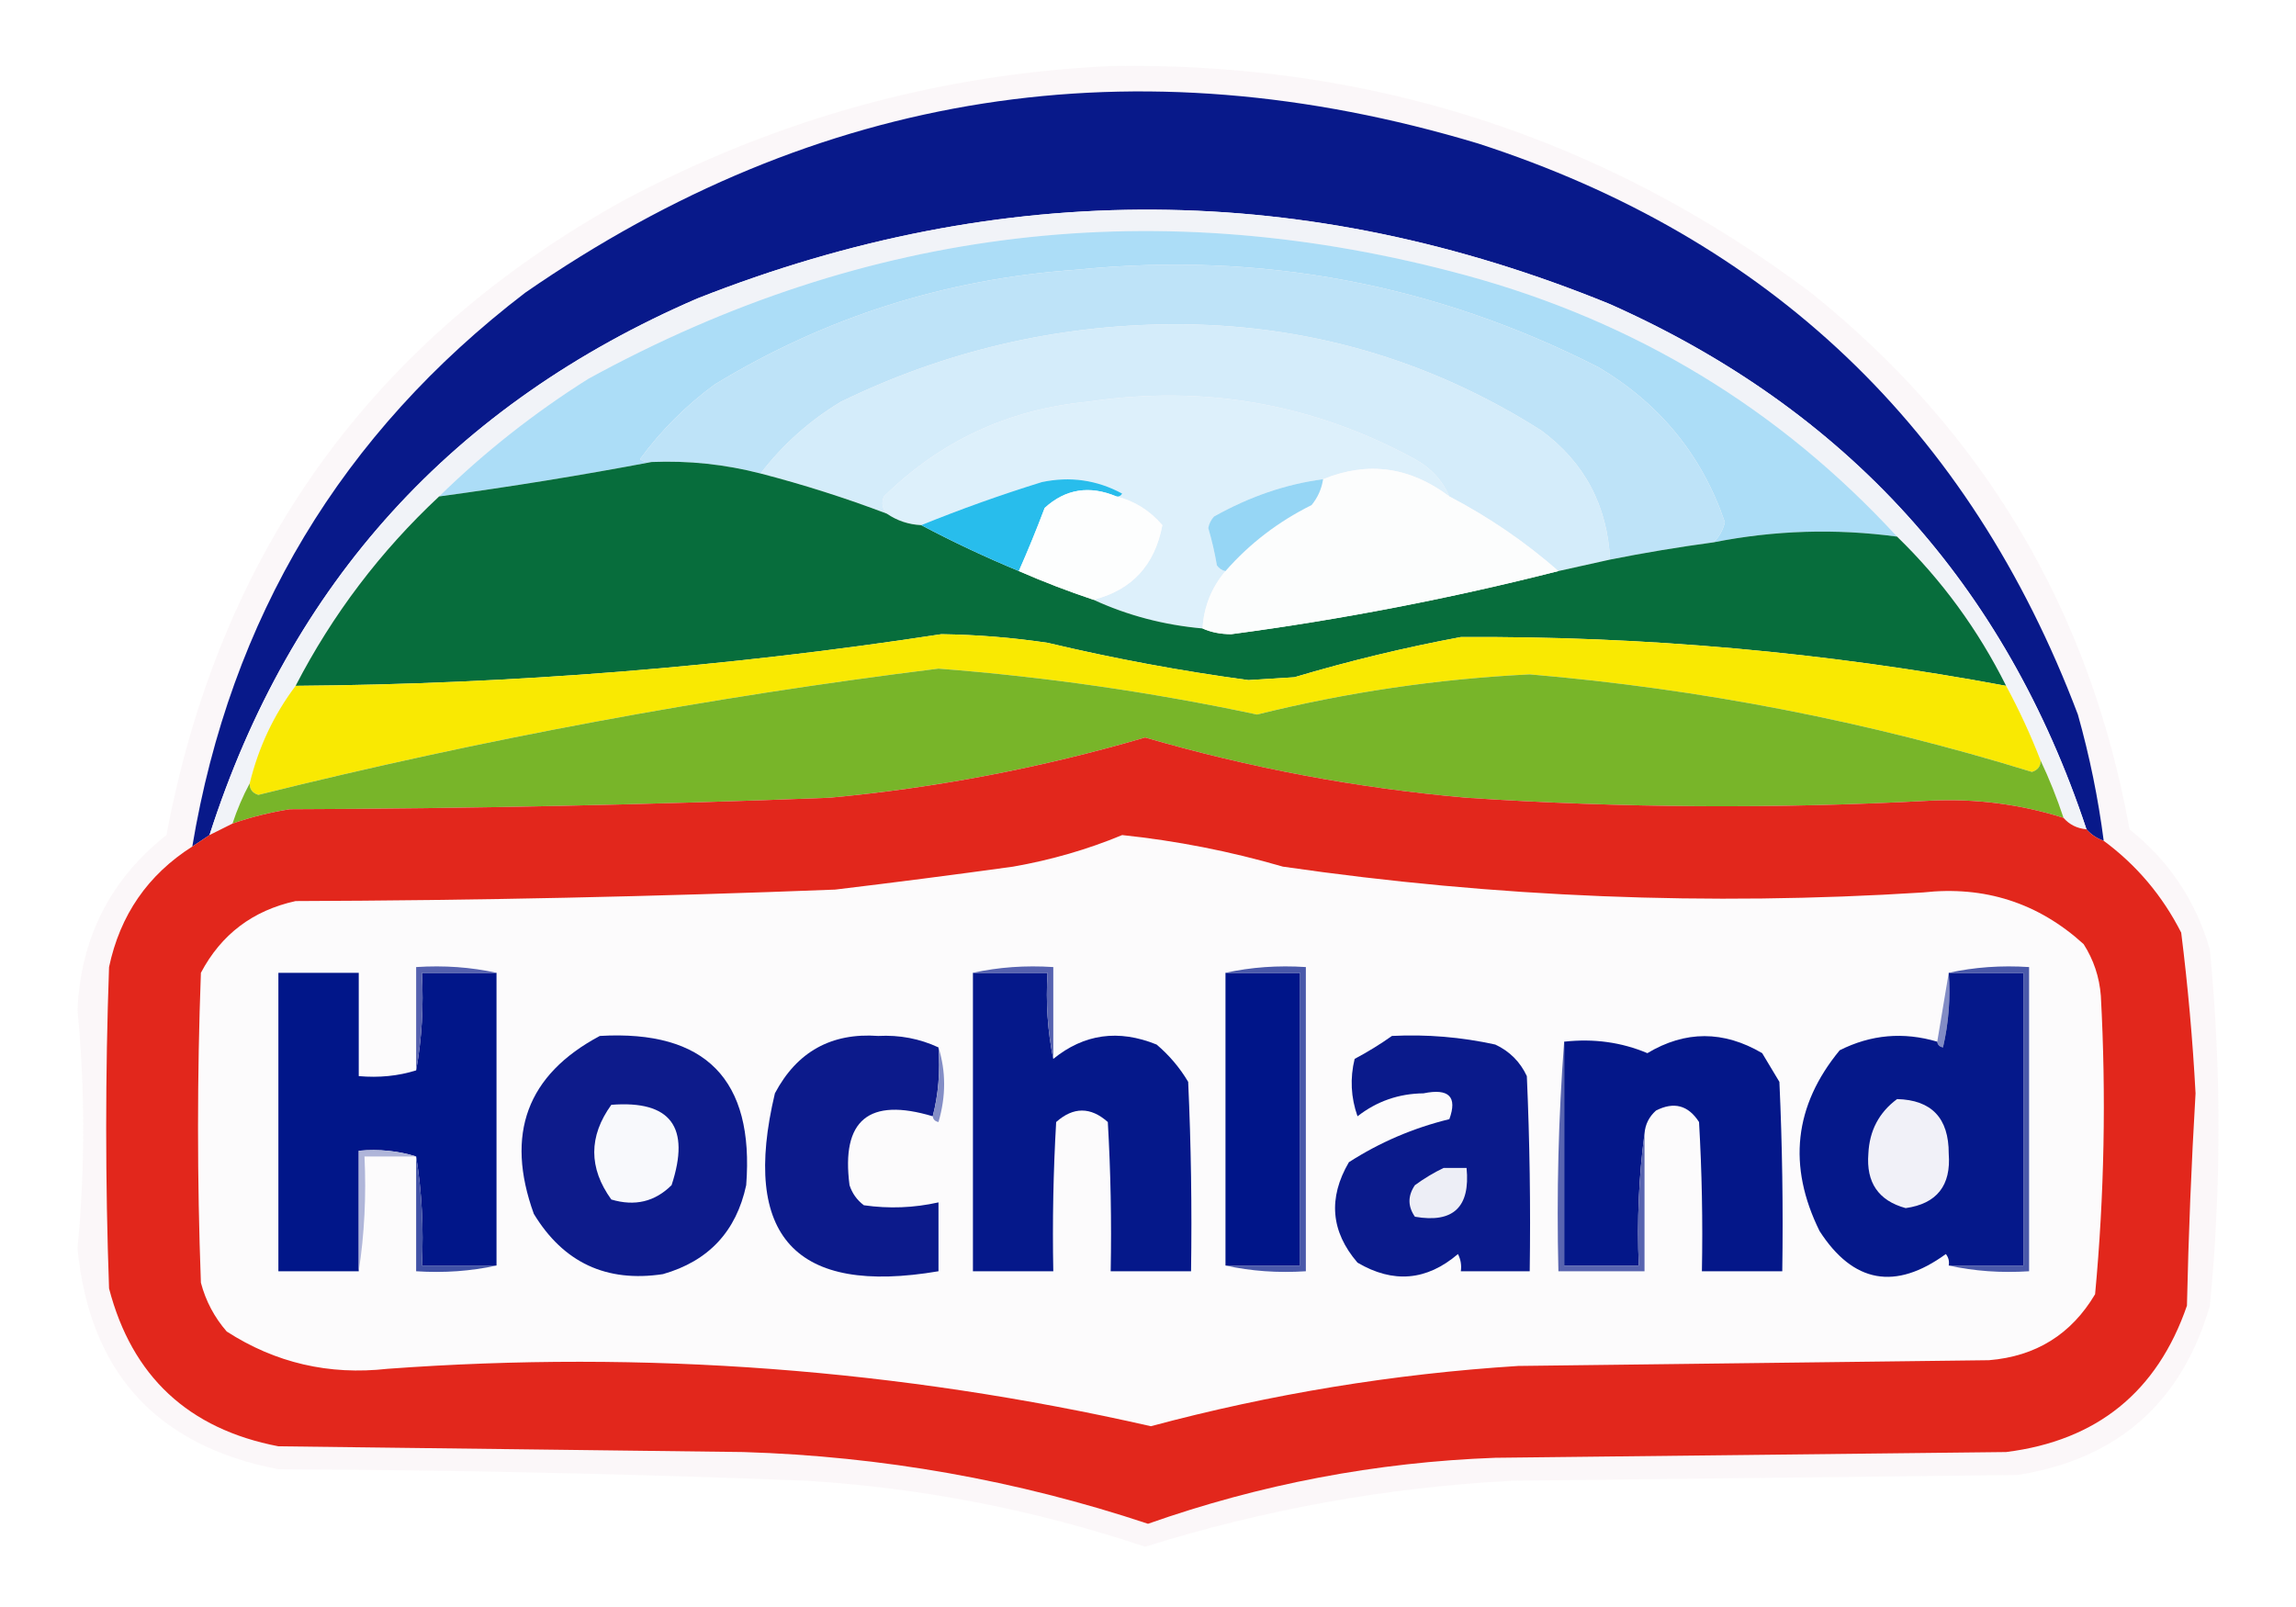
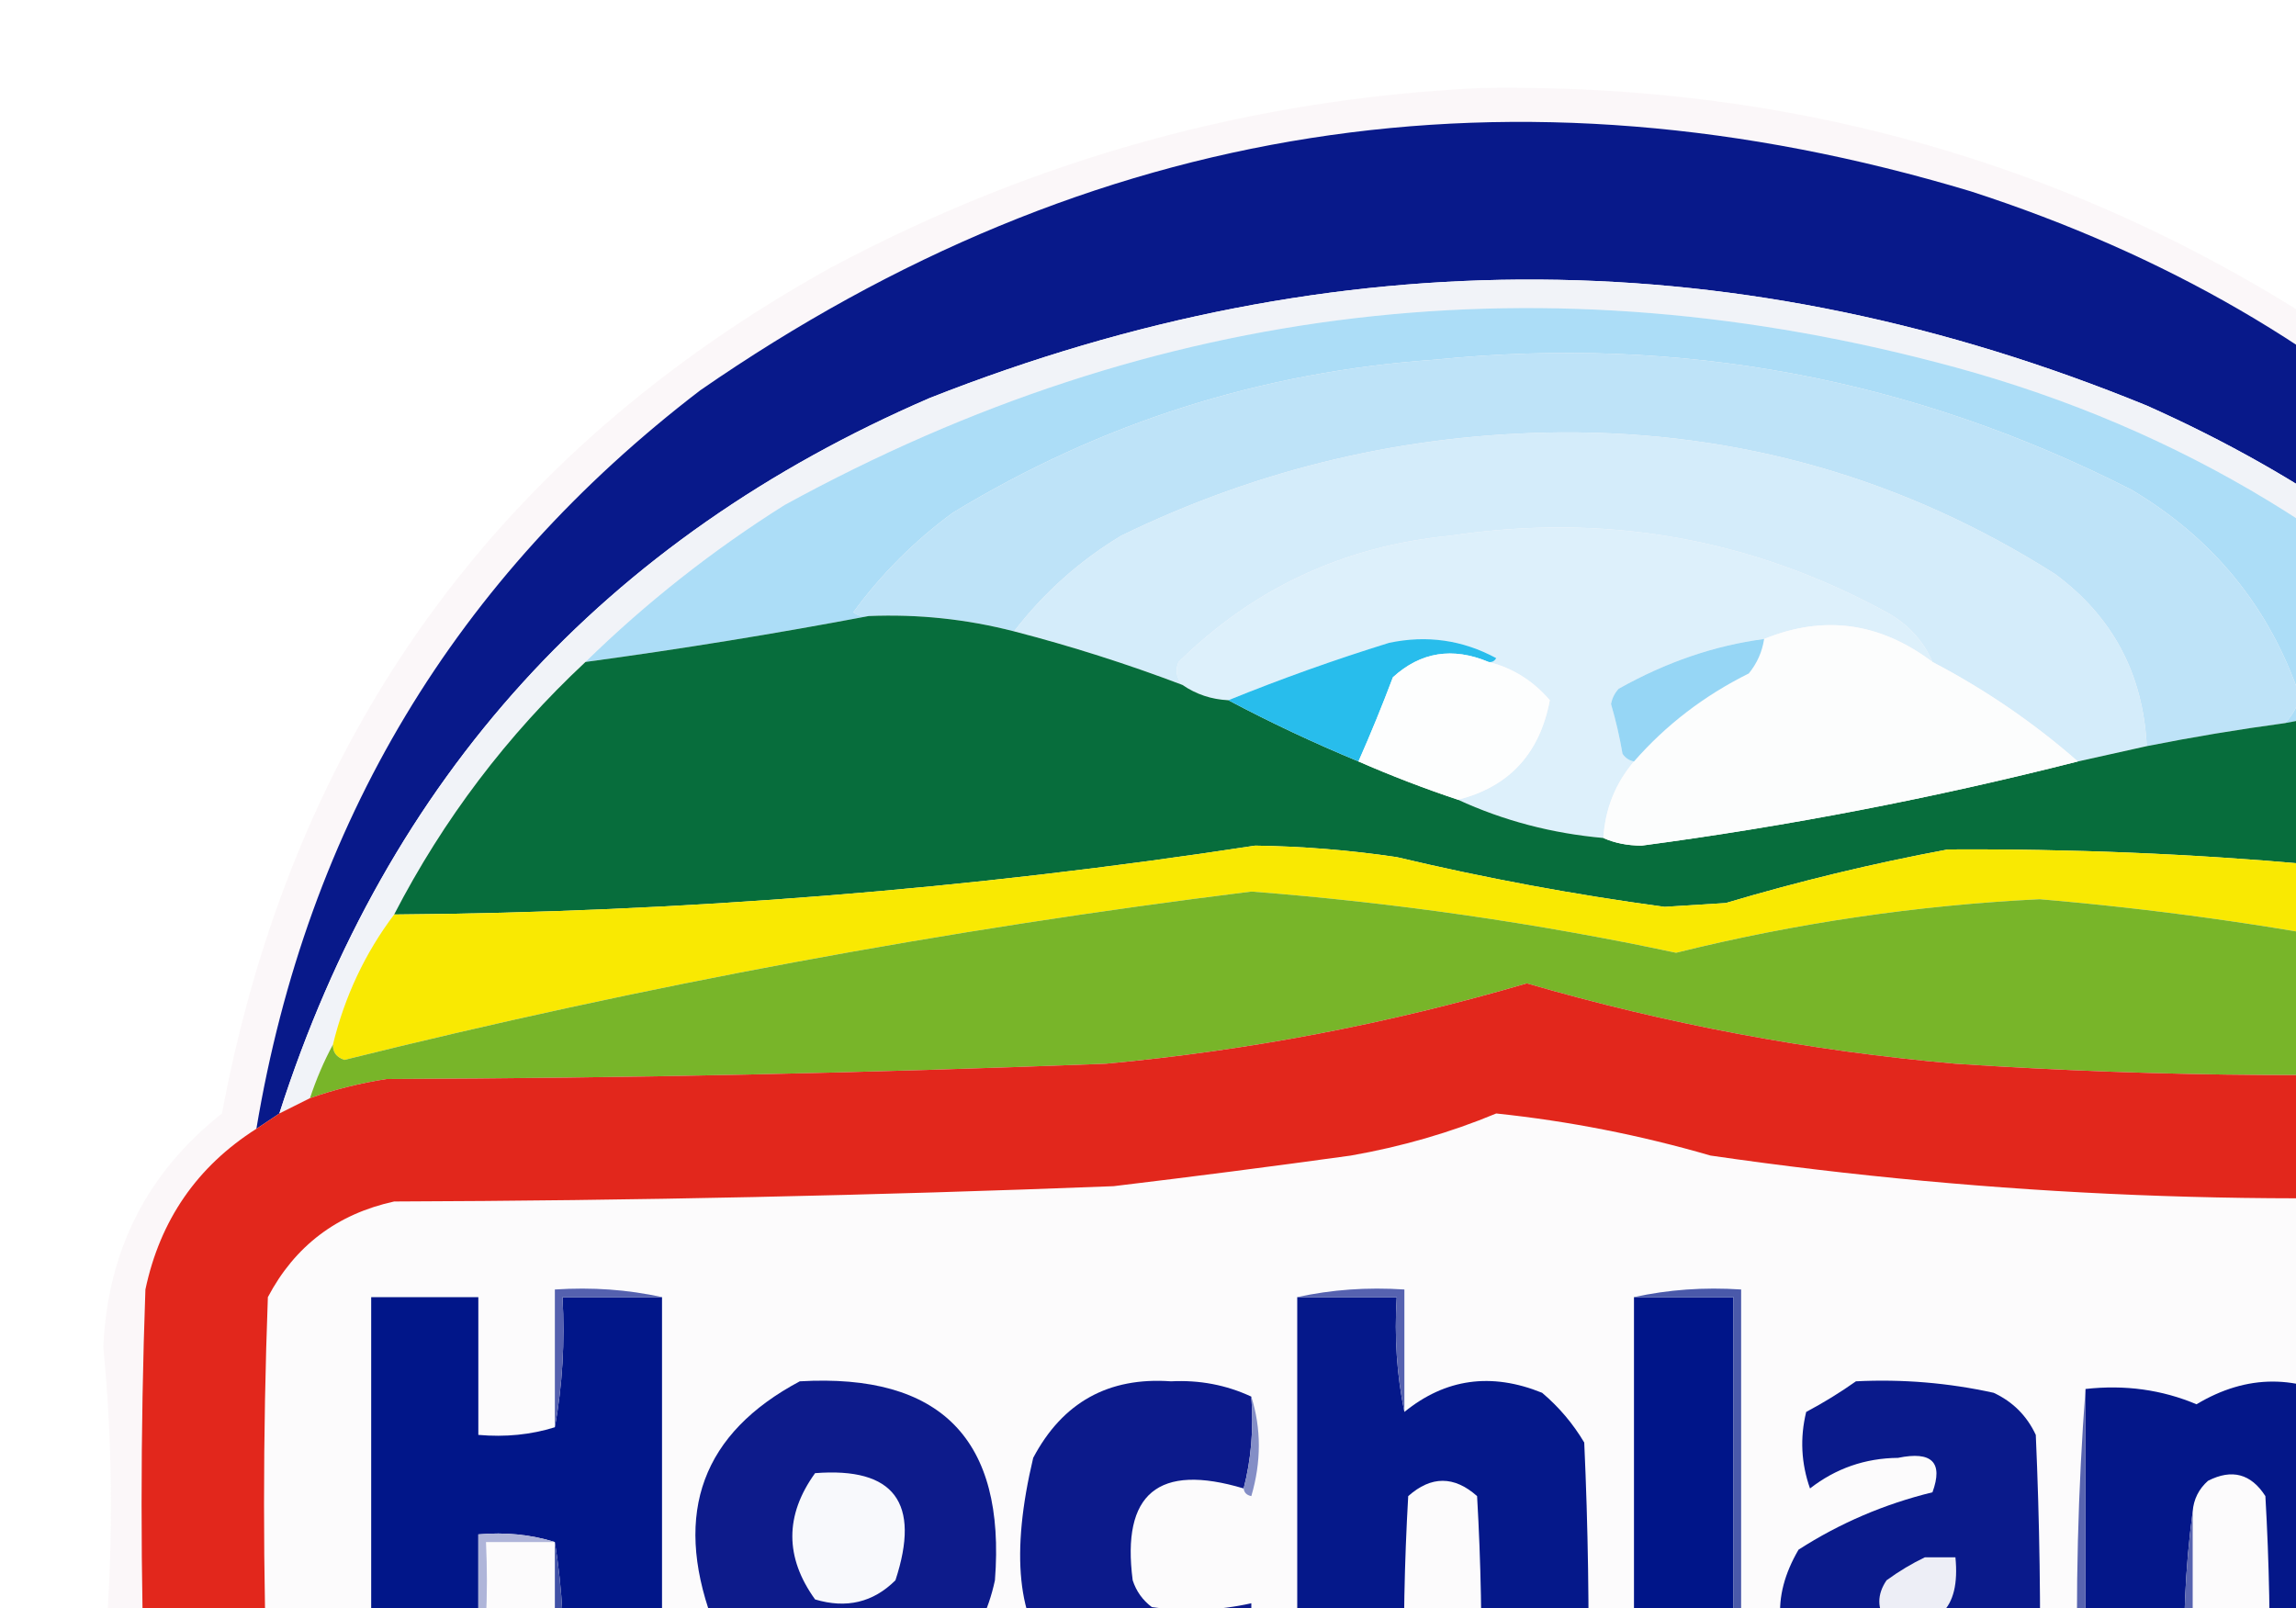
- <svg xmlns="http://www.w3.org/2000/svg" width="400" height="280" fill="none" style="shape-rendering:geometricPrecision; text-rendering:geometricPrecision; image-rendering:optimizeQuality; fill-rule:evenodd; clip-rule:evenodd">
+ <svg xmlns="http://www.w3.org/2000/svg" width="300" height="210" fill="none" style="shape-rendering:geometricPrecision; text-rendering:geometricPrecision; image-rendering:optimizeQuality; fill-rule:evenodd; clip-rule:evenodd">
  <g>
    <path style="opacity:0.879" fill="#fbf6f8" d="M 193.5,11.5 C 238.824,10.776 279.491,23.942 315.5,51C 345.627,75.157 364.127,106.324 371,144.5C 377.924,150.019 382.59,157.019 385,165.5C 387,186.167 387,206.833 385,227.5C 380.099,244.398 368.932,254.232 351.5,257C 322.167,257.333 292.833,257.667 263.5,258C 241.673,259.138 220.339,262.971 199.5,269.5C 180.346,263.085 160.679,259.252 140.5,258C 109.85,256.797 79.183,256.13 48.5,256C 27.241,251.907 15.574,239.074 13.5,217.5C 14.825,203.66 14.825,189.827 13.5,176C 14.06,163.378 19.227,153.211 29,145.5C 38.251,96.133 64.751,59.3 108.5,35C 135.197,20.746 163.53,12.912 193.5,11.5 Z" />
  </g>
  <g>
    <path style="opacity:1" fill="#08198a" d="M 366.5,146.5 C 365.29,146.068 364.29,145.401 363.5,144.5C 349.355,101.85 321.688,71.35 280.5,53C 227.639,31.378 174.639,31.045 121.5,52C 78.943,70.383 50.61,101.55 36.5,145.5C 35.5,146.167 34.5,146.833 33.5,147.5C 40.162,107.669 59.495,75.503 91.5,51C 142.49,15.725 197.823,7.059 257.5,25C 308.283,41.45 343.116,74.617 362,124.5C 364.038,131.732 365.538,139.066 366.5,146.5 Z" />
  </g>
  <g>
    <path style="opacity:1" fill="#f1f3f8" d="M 363.5,144.5 C 361.847,144.34 360.514,143.674 359.5,142.5C 358.343,139.016 357.01,135.683 355.5,132.5C 353.771,128.042 351.771,123.709 349.5,119.5C 344.621,109.731 338.288,101.064 330.5,93.5C 309.997,71.234 284.997,56.068 255.5,48C 201.976,33.425 150.976,39.425 102.5,66C 93.072,71.935 84.405,78.768 76.5,86.5C 66.254,96.076 57.92,107.076 51.5,119.5C 47.699,124.541 45.032,130.207 43.5,136.5C 42.323,138.679 41.323,141.013 40.5,143.5C 39.167,144.167 37.833,144.833 36.5,145.5C 50.61,101.55 78.943,70.383 121.5,52C 174.639,31.045 227.639,31.378 280.5,53C 321.688,71.35 349.355,101.85 363.5,144.5 Z" />
  </g>
  <g>
    <path style="opacity:1" fill="#acddf7" d="M 330.5,93.5 C 319.781,92.058 309.114,92.392 298.5,94.5C 299.472,93.601 300.138,92.434 300.5,91C 296.534,79.357 289.201,70.357 278.5,64C 249.884,49.434 219.551,43.767 187.5,47C 164.804,48.586 143.804,55.252 124.5,67C 119.5,70.667 115.167,75 111.5,80C 112.094,80.464 112.761,80.631 113.5,80.5C 101.345,82.803 89.012,84.803 76.5,86.5C 84.405,78.768 93.072,71.935 102.5,66C 150.976,39.425 201.976,33.425 255.5,48C 284.997,56.068 309.997,71.234 330.5,93.5 Z" />
  </g>
  <g>
    <path style="opacity:1" fill="#bee3f8" d="M 298.5,94.5 C 292.469,95.314 286.469,96.314 280.5,97.5C 280.023,88.042 276.023,80.542 268.5,75C 248.876,62.55 227.376,56.383 204,56.5C 183.807,56.673 164.64,61.173 146.5,70C 141.043,73.29 136.377,77.457 132.5,82.5C 126.287,80.898 119.954,80.232 113.5,80.5C 112.761,80.631 112.094,80.464 111.5,80C 115.167,75 119.5,70.667 124.5,67C 143.804,55.252 164.804,48.586 187.5,47C 219.551,43.767 249.884,49.434 278.5,64C 289.201,70.357 296.534,79.357 300.5,91C 300.138,92.434 299.472,93.601 298.5,94.5 Z" />
  </g>
  <g>
    <path style="opacity:1" fill="#d4ecfa" d="M 280.5,97.5 C 277.5,98.167 274.5,98.833 271.5,99.5C 265.725,94.438 259.391,90.105 252.5,86.5C 251.294,83.702 249.294,81.535 246.5,80C 228.713,70.312 209.713,66.979 189.5,70C 175.653,71.342 163.82,76.842 154,86.5C 153.53,87.577 153.697,88.577 154.5,89.5C 147.289,86.763 139.956,84.43 132.5,82.5C 136.377,77.457 141.043,73.29 146.5,70C 164.64,61.173 183.807,56.673 204,56.5C 227.376,56.383 248.876,62.55 268.5,75C 276.023,80.542 280.023,88.042 280.5,97.5 Z" />
  </g>
  <g>
    <path style="opacity:1" fill="#ddf0fb" d="M 252.5,86.5 C 245.625,81.321 238.292,80.321 230.5,83.5C 224.052,84.343 217.719,86.509 211.5,90C 210.978,90.561 210.645,91.228 210.5,92C 211.127,94.135 211.627,96.302 212,98.5C 212.383,99.056 212.883,99.389 213.5,99.5C 211.065,102.374 209.731,105.707 209.5,109.5C 202.791,108.907 196.458,107.241 190.5,104.5C 197.187,102.808 201.187,98.475 202.5,91.5C 200.298,88.941 197.632,87.275 194.5,86.5C 194.938,86.565 195.272,86.399 195.5,86C 191.106,83.626 186.44,82.96 181.5,84C 174.369,86.21 167.369,88.71 160.5,91.5C 158.297,91.396 156.297,90.73 154.5,89.5C 153.697,88.577 153.53,87.577 154,86.5C 163.82,76.842 175.653,71.342 189.5,70C 209.713,66.979 228.713,70.312 246.5,80C 249.294,81.535 251.294,83.702 252.5,86.5 Z" />
  </g>
  <g>
    <path style="opacity:1" fill="#076d3c" d="M 113.5,80.5 C 119.954,80.232 126.287,80.898 132.5,82.5C 139.956,84.43 147.289,86.763 154.5,89.5C 156.297,90.73 158.297,91.396 160.5,91.5C 165.981,94.406 171.648,97.072 177.5,99.5C 181.75,101.362 186.083,103.028 190.5,104.5C 196.458,107.241 202.791,108.907 209.5,109.5C 210.964,110.16 212.631,110.493 214.5,110.5C 233.727,107.943 252.727,104.276 271.5,99.5C 274.5,98.833 277.5,98.167 280.5,97.5C 286.469,96.314 292.469,95.314 298.5,94.5C 309.114,92.392 319.781,92.058 330.5,93.5C 338.288,101.064 344.621,109.731 349.5,119.5C 318.1,113.636 286.433,110.803 254.5,111C 244.72,112.823 235.053,115.156 225.5,118C 222.833,118.167 220.167,118.333 217.5,118.5C 205.745,116.916 194.078,114.749 182.5,112C 176.368,111.089 170.201,110.589 164,110.5C 126.741,116.218 89.241,119.218 51.5,119.5C 57.92,107.076 66.254,96.076 76.5,86.5C 89.012,84.803 101.345,82.803 113.5,80.5 Z" />
  </g>
  <g>
    <path style="opacity:1" fill="#fcfdfd" d="M 252.5,86.5 C 259.391,90.105 265.725,94.438 271.5,99.5C 252.727,104.276 233.727,107.943 214.5,110.5C 212.631,110.493 210.964,110.16 209.5,109.5C 209.731,105.707 211.065,102.374 213.5,99.5C 217.671,94.729 222.671,90.896 228.5,88C 229.582,86.67 230.249,85.17 230.5,83.5C 238.292,80.321 245.625,81.321 252.5,86.5 Z" />
  </g>
  <g>
    <path style="opacity:1" fill="#96d6f5" d="M 230.5,83.5 C 230.249,85.17 229.582,86.67 228.5,88C 222.671,90.896 217.671,94.729 213.5,99.5C 212.883,99.389 212.383,99.056 212,98.5C 211.627,96.302 211.127,94.135 210.5,92C 210.645,91.228 210.978,90.561 211.5,90C 217.719,86.509 224.052,84.343 230.5,83.5 Z" />
  </g>
  <g>
    <path style="opacity:1" fill="#28bdec" d="M 194.5,86.5 C 189.794,84.527 185.628,85.194 182,88.5C 180.59,92.236 179.09,95.903 177.5,99.5C 171.648,97.072 165.981,94.406 160.5,91.5C 167.369,88.71 174.369,86.21 181.5,84C 186.44,82.96 191.106,83.626 195.5,86C 195.272,86.399 194.938,86.565 194.5,86.5 Z" />
  </g>
  <g>
    <path style="opacity:1" fill="#fdfefe" d="M 194.5,86.5 C 197.632,87.275 200.298,88.941 202.5,91.5C 201.187,98.475 197.187,102.808 190.5,104.5C 186.083,103.028 181.75,101.362 177.5,99.5C 179.09,95.903 180.59,92.236 182,88.5C 185.628,85.194 189.794,84.527 194.5,86.5 Z" />
  </g>
  <g>
    <path style="opacity:1" fill="#f9e902" d="M 349.5,119.5 C 351.771,123.709 353.771,128.042 355.5,132.5C 355.53,133.497 355.03,134.164 354,134.5C 325.434,125.687 296.267,120.02 266.5,117.5C 250.428,118.296 234.594,120.629 219,124.5C 200.675,120.602 182.175,117.935 163.5,116.5C 123.578,121.451 84.078,128.784 45,138.5C 43.97,138.164 43.47,137.497 43.5,136.5C 45.032,130.207 47.699,124.541 51.5,119.5C 89.241,119.218 126.741,116.218 164,110.5C 170.201,110.589 176.368,111.089 182.5,112C 194.078,114.749 205.745,116.916 217.5,118.5C 220.167,118.333 222.833,118.167 225.5,118C 235.053,115.156 244.72,112.823 254.5,111C 286.433,110.803 318.1,113.636 349.5,119.5 Z" />
  </g>
  <g>
    <path style="opacity:1" fill="#78b529" d="M 355.5,132.5 C 357.01,135.683 358.343,139.016 359.5,142.5C 352.028,140.145 344.361,139.145 336.5,139.5C 309.488,140.963 282.488,140.796 255.5,139C 236.483,137.331 217.816,133.831 199.5,128.5C 181.504,133.777 163.17,137.277 144.5,139C 113.185,140.226 81.852,140.893 50.5,141C 47.071,141.533 43.738,142.367 40.5,143.5C 41.323,141.013 42.323,138.679 43.5,136.5C 43.47,137.497 43.97,138.164 45,138.5C 84.078,128.784 123.578,121.451 163.5,116.5C 182.175,117.935 200.675,120.602 219,124.5C 234.594,120.629 250.428,118.296 266.5,117.5C 296.267,120.02 325.434,125.687 354,134.5C 355.03,134.164 355.53,133.497 355.5,132.5 Z" />
  </g>
  <g>
    <path style="opacity:1" fill="#e2271c" d="M 359.5,142.5 C 360.514,143.674 361.847,144.34 363.5,144.5C 364.29,145.401 365.29,146.068 366.5,146.5C 372.233,150.738 376.733,156.071 380,162.5C 381.165,171.794 381.998,181.127 382.5,190.5C 381.771,202.821 381.271,215.155 381,227.5C 375.82,242.514 365.32,251.014 349.5,253C 319.833,253.333 290.167,253.667 260.5,254C 239.724,254.768 219.558,258.601 200,265.5C 177.146,257.901 153.646,253.734 129.5,253C 102.5,252.667 75.5,252.333 48.5,252C 32.823,248.986 22.99,239.82 19,224.5C 18.333,205.833 18.333,187.167 19,168.5C 20.918,159.427 25.752,152.427 33.5,147.5C 34.5,146.833 35.5,146.167 36.5,145.5C 37.833,144.833 39.167,144.167 40.5,143.5C 43.738,142.367 47.071,141.533 50.5,141C 81.852,140.893 113.185,140.226 144.5,139C 163.17,137.277 181.504,133.777 199.5,128.5C 217.816,133.831 236.483,137.331 255.5,139C 282.488,140.796 309.488,140.963 336.5,139.5C 344.361,139.145 352.028,140.145 359.5,142.5 Z" />
  </g>
  <g>
    <path style="opacity:1" fill="#fcfbfc" d="M 195.5,145.5 C 204.983,146.496 214.316,148.33 223.5,151C 260.501,156.366 297.667,157.866 335,155.5C 345.744,154.304 355.077,157.304 363,164.5C 364.75,167.246 365.75,170.246 366,173.5C 366.943,190.886 366.61,208.22 365,225.5C 360.848,232.496 354.681,236.33 346.5,237C 319.167,237.333 291.833,237.667 264.5,238C 242.8,239.378 221.466,242.878 200.5,248.5C 156.687,238.54 112.354,235.207 67.5,238.5C 57.317,239.641 47.983,237.474 39.5,232C 37.349,229.531 35.849,226.698 35,223.5C 34.333,205.5 34.333,187.5 35,169.5C 38.53,162.81 44.03,158.643 51.5,157C 82.852,156.893 114.185,156.226 145.5,155C 155.845,153.76 166.178,152.427 176.5,151C 183.147,149.835 189.481,148.002 195.5,145.5 Z" />
  </g>
  <g>
    <path style="opacity:1" fill="#011689" d="M 72.5,186.5 C 73.489,181.025 73.822,175.358 73.5,169.5C 77.833,169.5 82.167,169.5 86.5,169.5C 86.5,186.5 86.5,203.5 86.5,220.5C 82.167,220.5 77.833,220.5 73.5,220.5C 73.823,213.978 73.49,207.645 72.5,201.5C 69.375,200.521 66.042,200.187 62.5,200.5C 62.5,207.5 62.5,214.5 62.5,221.5C 57.833,221.5 53.167,221.5 48.5,221.5C 48.5,204.167 48.5,186.833 48.5,169.5C 53.167,169.5 57.833,169.5 62.5,169.5C 62.5,175.5 62.5,181.5 62.5,187.5C 66.042,187.813 69.375,187.479 72.5,186.5 Z" />
  </g>
  <g>
    <path style="opacity:1" fill="#5561af" d="M 86.5,169.5 C 82.167,169.5 77.833,169.5 73.5,169.5C 73.822,175.358 73.489,181.025 72.5,186.5C 72.5,180.5 72.5,174.5 72.5,168.5C 77.363,168.181 82.03,168.514 86.5,169.5 Z" />
  </g>
  <g>
    <path style="opacity:1" fill="#05188a" d="M 169.5,169.5 C 173.833,169.5 178.167,169.5 182.5,169.5C 182.179,174.695 182.513,179.695 183.5,184.5C 188.865,180.141 194.865,179.308 201.5,182C 203.709,183.873 205.542,186.04 207,188.5C 207.5,199.495 207.667,210.495 207.5,221.5C 202.833,221.5 198.167,221.5 193.5,221.5C 193.666,212.827 193.5,204.16 193,195.5C 190,192.833 187,192.833 184,195.5C 183.5,204.16 183.334,212.827 183.5,221.5C 178.833,221.5 174.167,221.5 169.5,221.5C 169.5,204.167 169.5,186.833 169.5,169.5 Z" />
  </g>
  <g>
    <path style="opacity:1" fill="#5662b0" d="M 169.5,169.5 C 173.97,168.514 178.637,168.181 183.5,168.5C 183.5,173.833 183.5,179.167 183.5,184.5C 182.513,179.695 182.179,174.695 182.5,169.5C 178.167,169.5 173.833,169.5 169.5,169.5 Z" />
  </g>
  <g>
    <path style="opacity:1" fill="#001589" d="M 213.5,169.5 C 217.833,169.5 222.167,169.5 226.5,169.5C 226.5,186.5 226.5,203.5 226.5,220.5C 222.167,220.5 217.833,220.5 213.5,220.5C 213.5,203.5 213.5,186.5 213.5,169.5 Z" />
  </g>
  <g>
    <path style="opacity:1" fill="#4a59aa" d="M 213.5,169.5 C 217.97,168.514 222.637,168.181 227.5,168.5C 227.5,186.167 227.5,203.833 227.5,221.5C 222.637,221.819 217.97,221.486 213.5,220.5C 217.833,220.5 222.167,220.5 226.5,220.5C 226.5,203.5 226.5,186.5 226.5,169.5C 222.167,169.5 217.833,169.5 213.5,169.5 Z" />
  </g>
  <g>
    <path style="opacity:1" fill="#828cc5" d="M 339.5,169.5 C 339.826,173.884 339.492,178.217 338.5,182.5C 337.893,182.376 337.56,182.043 337.5,181.5C 338.167,177.5 338.833,173.5 339.5,169.5 Z" />
  </g>
  <g>
    <path style="opacity:1" fill="#05188a" d="M 339.5,169.5 C 343.833,169.5 348.167,169.5 352.5,169.5C 352.5,186.5 352.5,203.5 352.5,220.5C 348.167,220.5 343.833,220.5 339.5,220.5C 339.631,219.761 339.464,219.094 339,218.5C 330.186,224.901 322.852,223.568 317,214.5C 311.394,203.147 312.561,192.647 320.5,183C 325.938,180.256 331.605,179.756 337.5,181.5C 337.56,182.043 337.893,182.376 338.5,182.5C 339.492,178.217 339.826,173.884 339.5,169.5 Z" />
  </g>
  <g>
    <path style="opacity:1" fill="#4a59aa" d="M 339.5,169.5 C 343.97,168.514 348.637,168.181 353.5,168.5C 353.5,186.167 353.5,203.833 353.5,221.5C 348.637,221.819 343.97,221.486 339.5,220.5C 343.833,220.5 348.167,220.5 352.5,220.5C 352.5,203.5 352.5,186.5 352.5,169.5C 348.167,169.5 343.833,169.5 339.5,169.5 Z" />
  </g>
  <g>
    <path style="opacity:1" fill="#0d1b8b" d="M 104.5,180.5 C 122.928,179.428 131.428,188.095 130,206.5C 128.268,214.565 123.435,219.732 115.5,222C 105.656,223.494 98.156,219.994 93,211.5C 87.976,197.594 91.809,187.261 104.5,180.5 Z" />
  </g>
  <g>
    <path style="opacity:1" fill="#0c1a8b" d="M 163.5,182.5 C 163.817,186.702 163.483,190.702 162.5,194.5C 151.353,191.157 146.52,195.157 148,206.5C 148.465,207.931 149.299,209.097 150.5,210C 154.871,210.629 159.204,210.463 163.5,209.5C 163.5,213.5 163.5,217.5 163.5,221.5C 138.578,225.742 129.078,215.409 135,190.5C 138.836,183.249 144.836,179.916 153,180.5C 156.729,180.308 160.229,180.974 163.5,182.5 Z" />
  </g>
  <g>
    <path style="opacity:1" fill="#0a1a8b" d="M 242.5,180.5 C 248.577,180.196 254.577,180.696 260.5,182C 263,183.167 264.833,185 266,187.5C 266.5,198.828 266.667,210.162 266.5,221.5C 262.5,221.5 258.5,221.5 254.5,221.5C 254.649,220.448 254.483,219.448 254,218.5C 248.549,223.16 242.716,223.66 236.5,220C 231.846,214.588 231.346,208.754 235,202.5C 240.383,199.036 246.216,196.536 252.5,195C 253.927,191.088 252.427,189.588 248,190.5C 243.698,190.545 239.865,191.878 236.5,194.5C 235.343,191.216 235.176,187.882 236,184.5C 238.314,183.267 240.481,181.933 242.5,180.5 Z" />
  </g>
  <g>
    <path style="opacity:1" fill="#041789" d="M 286.5,197.5 C 285.508,204.982 285.175,212.648 285.5,220.5C 281.167,220.5 276.833,220.5 272.5,220.5C 272.5,207.5 272.5,194.5 272.5,181.5C 277.648,180.926 282.482,181.593 287,183.5C 293.601,179.545 300.268,179.545 307,183.5C 308,185.167 309,186.833 310,188.5C 310.5,199.495 310.667,210.495 310.5,221.5C 305.833,221.5 301.167,221.5 296.5,221.5C 296.666,212.827 296.5,204.16 296,195.5C 294.124,192.572 291.624,191.906 288.5,193.5C 287.295,194.577 286.628,195.91 286.5,197.5 Z" />
  </g>
  <g>
    <path style="opacity:1" fill="#848ec6" d="M 163.5,182.5 C 164.811,186.683 164.811,191.016 163.5,195.5C 162.893,195.376 162.56,195.043 162.5,194.5C 163.483,190.702 163.817,186.702 163.5,182.5 Z" />
  </g>
  <g>
    <path style="opacity:1" fill="#f8f9fc" d="M 106.5,192.5 C 116.834,191.692 120.334,196.359 117,206.5C 114.091,209.394 110.591,210.227 106.5,209C 102.537,203.501 102.537,198.001 106.5,192.5 Z" />
  </g>
  <g>
    <path style="opacity:1" fill="#f1f1f8" d="M 330.5,191.5 C 336.518,191.653 339.518,194.82 339.5,201C 339.93,206.563 337.43,209.73 332,210.5C 327.259,209.206 325.092,206.039 325.5,201C 325.688,196.998 327.355,193.831 330.5,191.5 Z" />
  </g>
  <g>
    <path style="opacity:1" fill="#5864b0" d="M 272.5,181.5 C 272.5,194.5 272.5,207.5 272.5,220.5C 276.833,220.5 281.167,220.5 285.5,220.5C 285.175,212.648 285.508,204.982 286.5,197.5C 286.5,205.5 286.5,213.5 286.5,221.5C 281.5,221.5 276.5,221.5 271.5,221.5C 271.171,207.99 271.504,194.656 272.5,181.5 Z" />
  </g>
  <g>
    <path style="opacity:1" fill="#afb5d9" d="M 72.5,201.5 C 69.5,201.5 66.5,201.5 63.5,201.5C 63.824,208.354 63.491,215.021 62.5,221.5C 62.5,214.5 62.5,207.5 62.5,200.5C 66.042,200.187 69.375,200.521 72.5,201.5 Z" />
  </g>
  <g>
    <path style="opacity:1" fill="#4051a6" d="M 72.5,201.5 C 73.49,207.645 73.823,213.978 73.5,220.5C 77.833,220.5 82.167,220.5 86.5,220.5C 82.03,221.486 77.363,221.819 72.5,221.5C 72.5,214.833 72.5,208.167 72.5,201.5 Z" />
  </g>
  <g>
    <path style="opacity:1" fill="#edeef6" d="M 251.5,203.5 C 252.833,203.5 254.167,203.5 255.5,203.5C 256.172,210.329 253.172,213.163 246.5,212C 245.24,210.186 245.24,208.353 246.5,206.5C 248.145,205.304 249.811,204.304 251.5,203.5 Z" />
  </g>
</svg>
